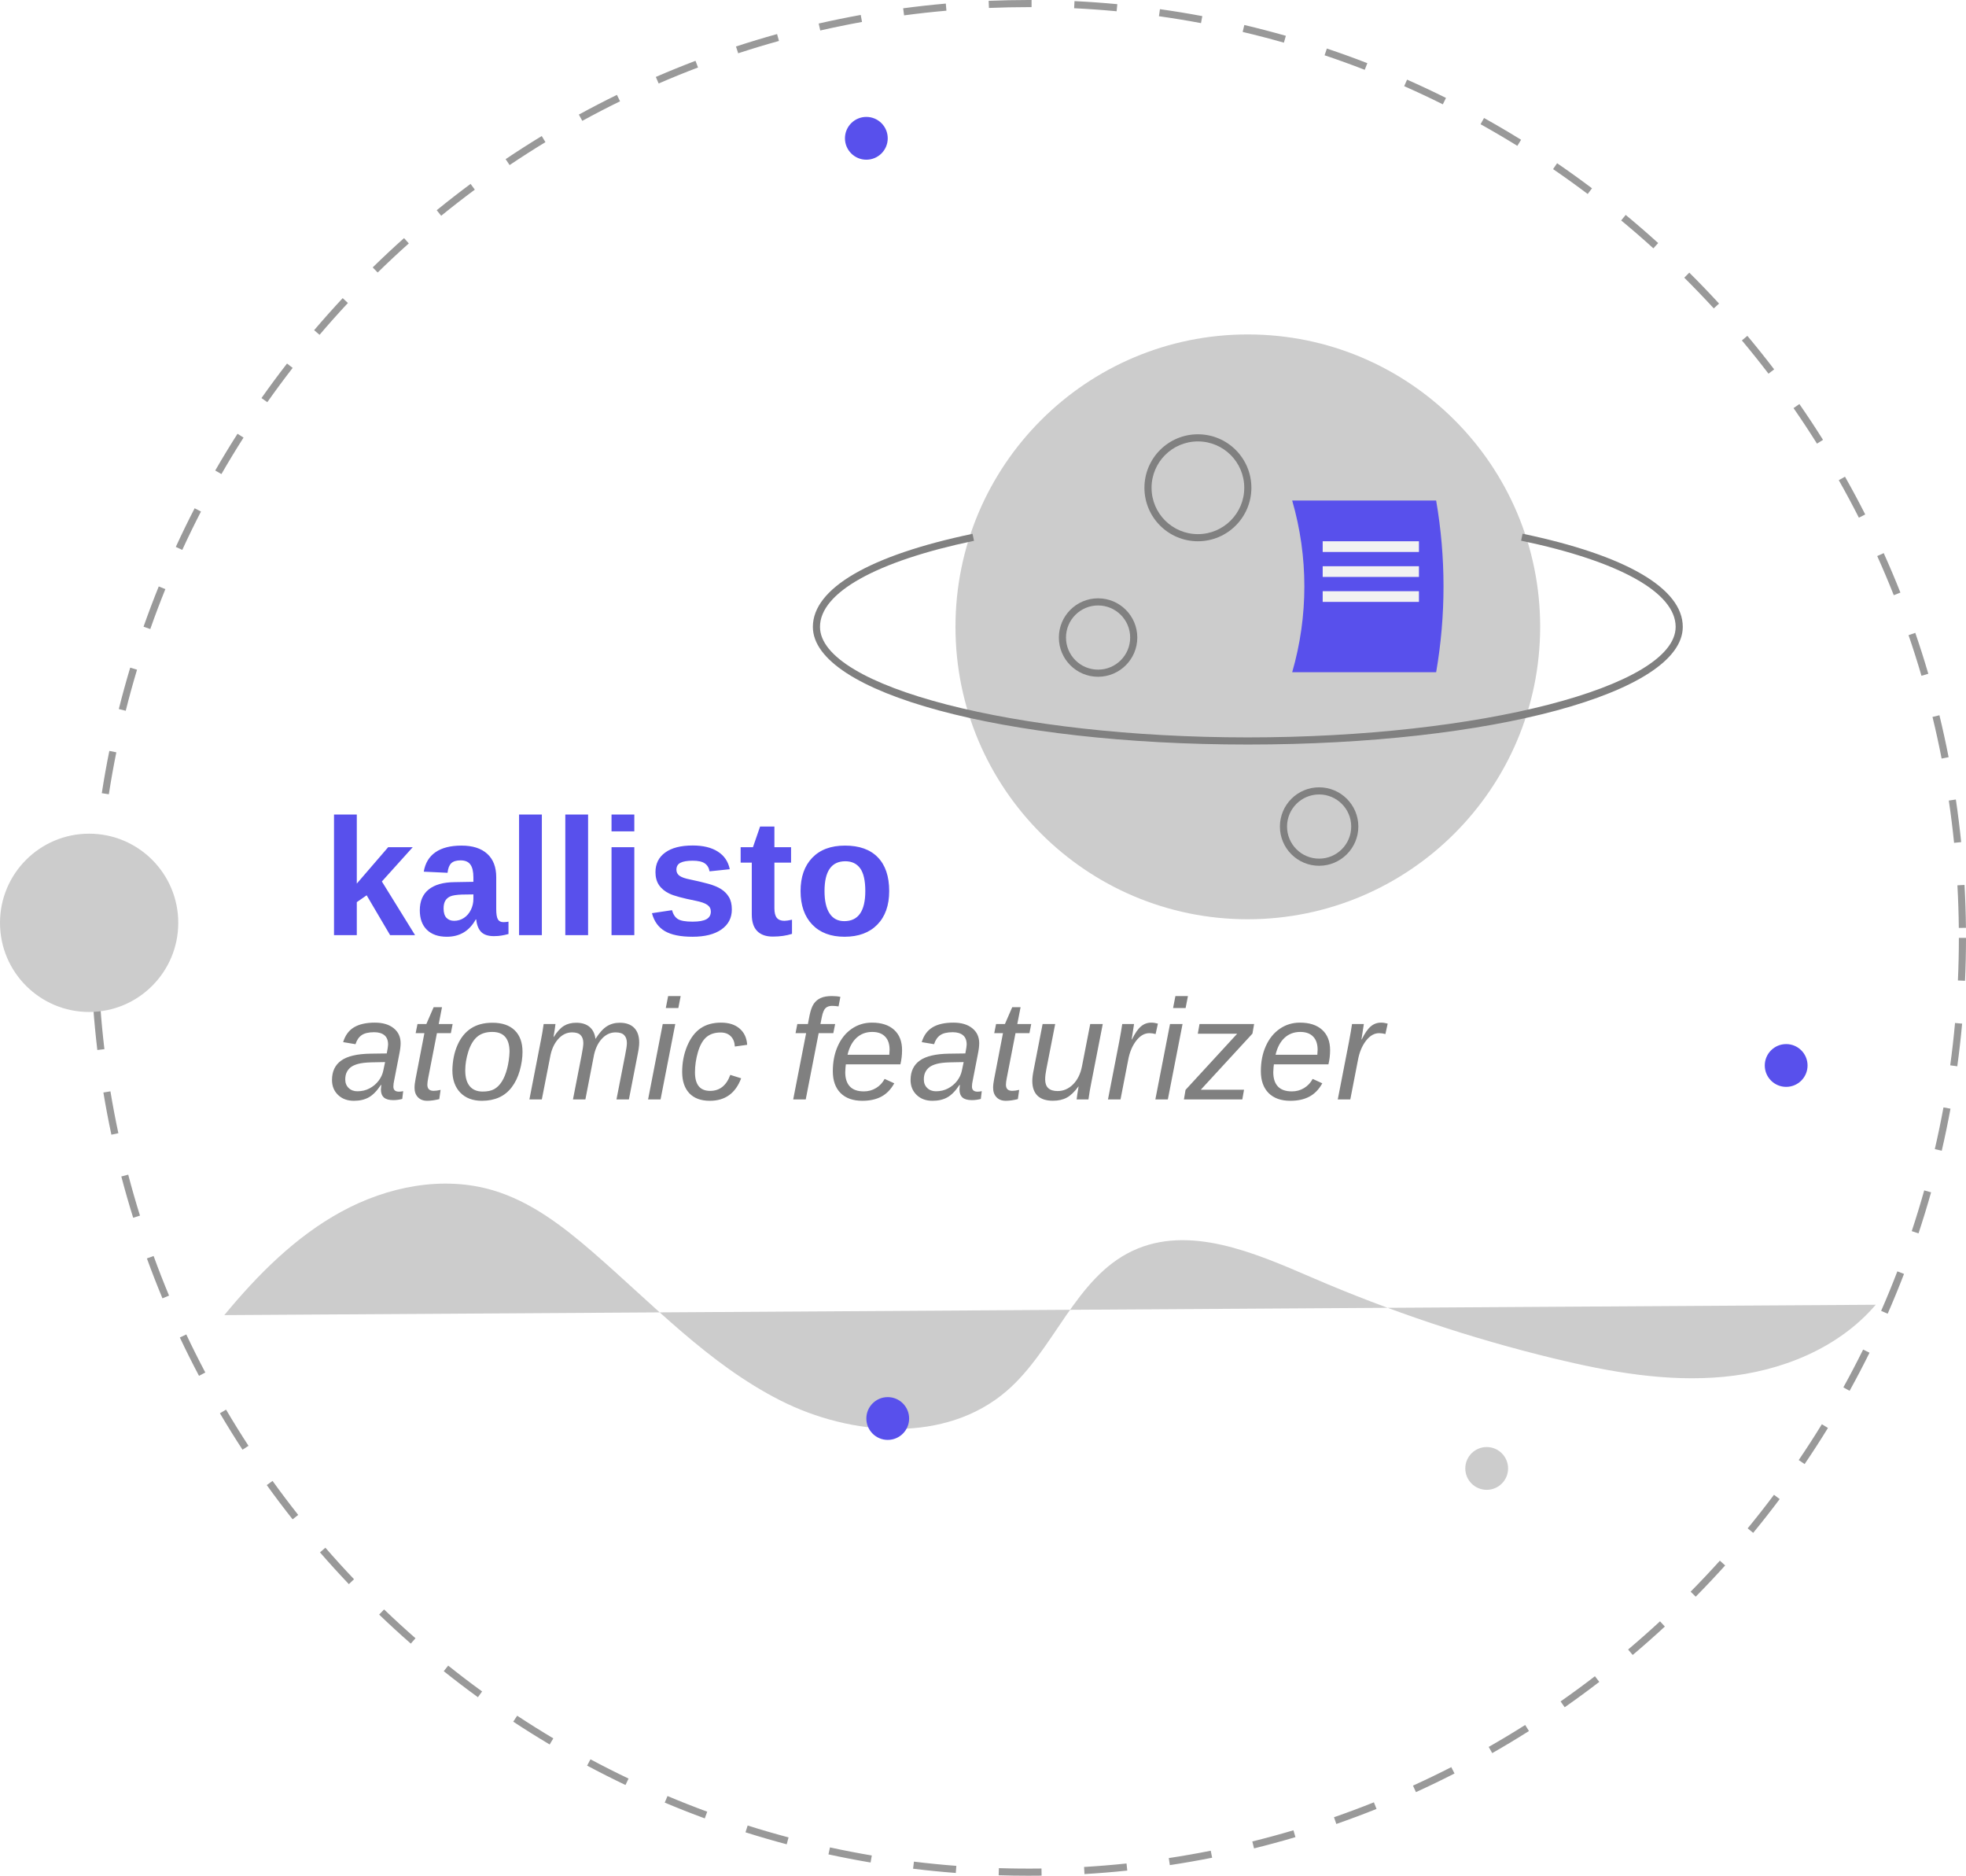
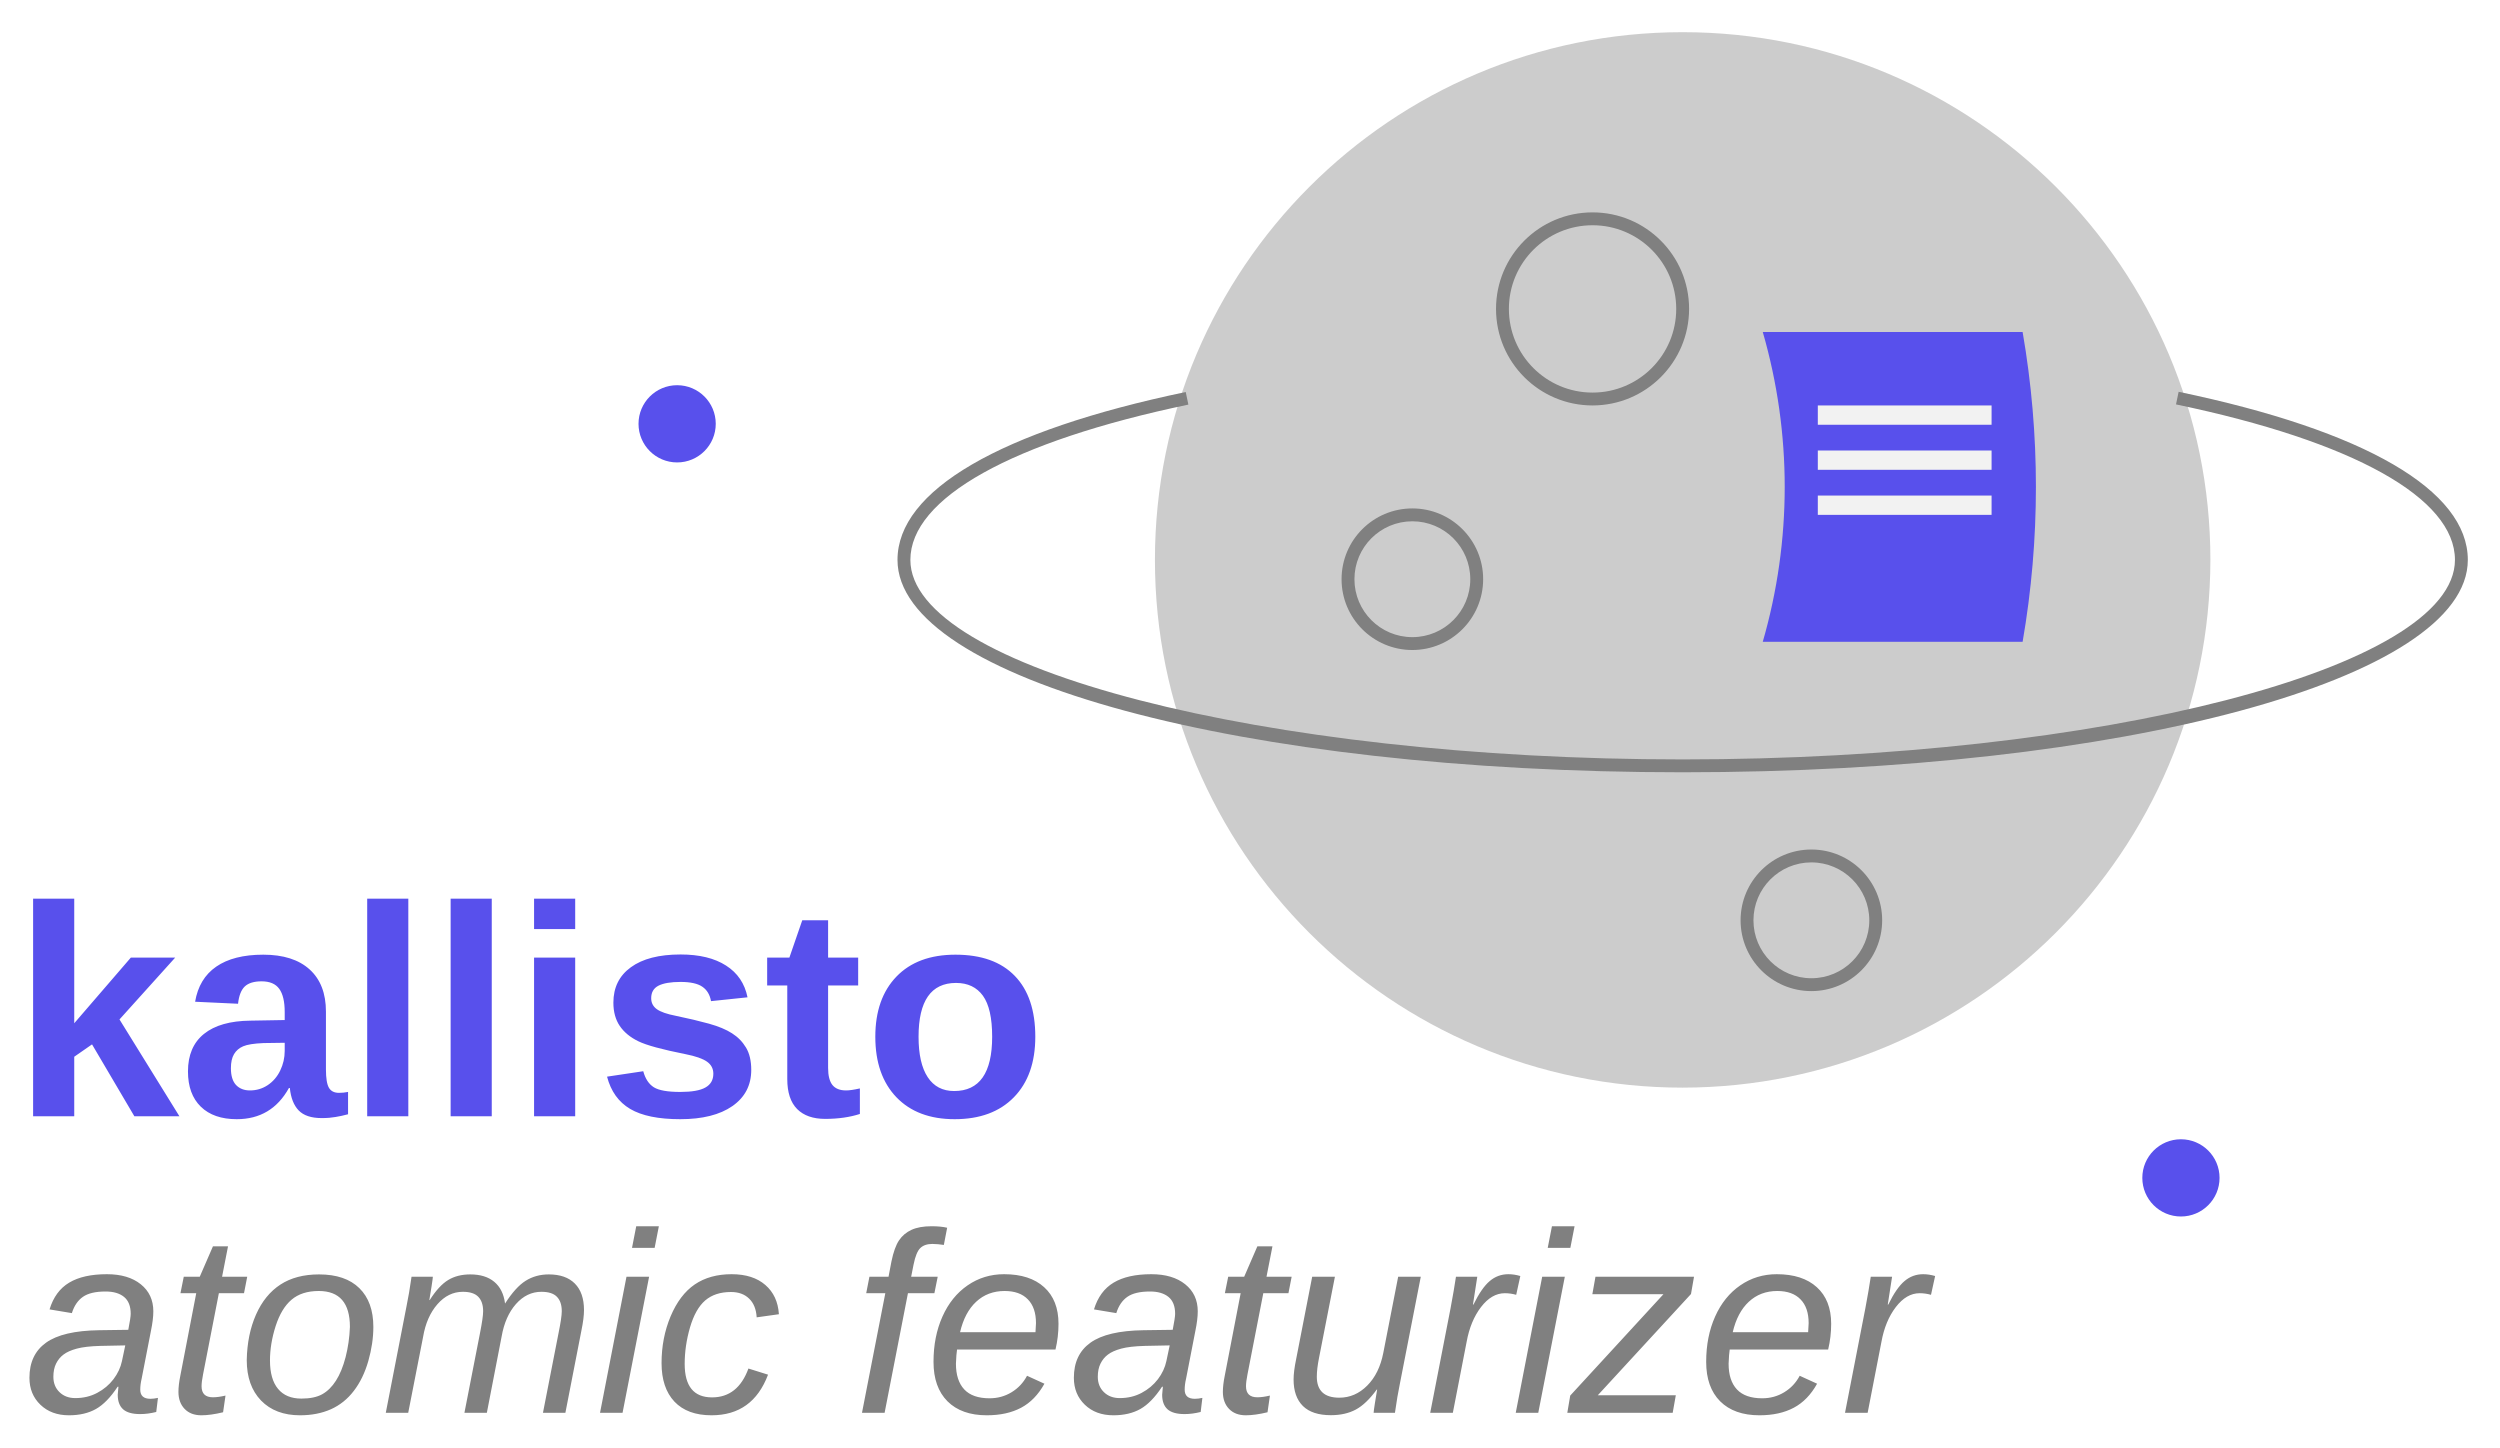
- <svg xmlns="http://www.w3.org/2000/svg" version="1.1" viewBox="0 0 551.441 526" height="526" width="551.441" data-name="Layer 1" id="f23abd52-b008-4a1c-94d1-771ddef2e3a4">
+ <svg xmlns="http://www.w3.org/2000/svg" id="f23abd52-b008-4a1c-94d1-771ddef2e3a4" data-name="Layer 1" width="388.455" height="224.987" viewBox="0 0 388.455 224.987" version="1.1">
  <defs id="defs1027">
    </defs>
-   <path id="path954" fill="#e6e6e6" d="m 350,257.784 a 82,82 0 1 1 82,-82 v 0 a 82.093,82.093 0 0 1 -82,82 z" style="fill:#cccccc" />
-   <circle r="6" id="circle968" fill="#ff6584" cy="298.784" cx="501" style="fill:#5850ec;fill-opacity:1" />
-   <circle id="circle972" fill="#f2f2f2" r="6" cy="411.784" cx="417" style="fill:#cccccc" />
-   <circle id="circle974" fill="#ff6584" r="6" cy="38.784" cx="243" style="fill:#5850ec;fill-opacity:1" />
-   <path id="path976" fill="#cccccc" d="m 336,151.784 a 15,15 0 1 1 15,-15 v 0 a 15.017,15.017 0 0 1 -15,15 z m 0,-28 a 13,13 0 1 0 13,13 13,13 0 0 0 -13,-13 z" style="fill:#808080" />
-   <path id="path978" fill="#cccccc" d="m 308,189.784 a 11,11 0 1 1 11,-11 v 0 a 11.012,11.012 0 0 1 -11,11 z m 0,-20 a 9,9 0 1 0 9,9 9,9 0 0 0 -9,-9 z" style="fill:#808080" />
-   <path id="path980" fill="#cccccc" d="m 370,242.784 a 11,11 0 1 1 11,-11 v 0 a 11.012,11.012 0 0 1 -11,11 z m 0,-20 a 9,9 0 1 0 9,9 v 0 a 9.01,9.01 0 0 0 -9,-9 z" style="fill:#808080" />
-   <path id="path982" fill="#cccccc" d="m 350,208.784 c -68.411,0 -122,-14.495 -122,-33 0,-10.783 15.905,-20.048 44.786,-26.09 l 0.41,1.958 c -27.452,5.743 -43.196,14.539 -43.196,24.132 0,16.804 54.953,31 120,31 65.047,0 120,-14.196 120,-31 0,-9.612 -15.798,-18.419 -43.343,-24.163 l 0.408,-1.958 c 28.977,6.043 44.935,15.319 44.935,26.121 0,18.505 -53.589,33 -122,33 z" style="fill:#808080" />
-   <path id="path984" fill="#e6e6e6" d="m 288.441,526 c -2.774,0 -5.577,-0.044 -8.328,-0.13 l 0.062,-1.998 c 3.95,0.123 7.981,0.157 11.95,0.103 l 0.027,2 q -1.853,0.025 -3.712,0.025 z m 15.745,-0.464 -0.117,-1.996 c 3.956,-0.233 7.963,-0.562 11.909,-0.975 l 0.209,1.988 c -3.977,0.417 -8.014,0.748 -12.001,0.982 z m -36.096,-0.312 c -3.989,-0.306 -8.021,-0.706 -11.982,-1.192 l 0.244,-1.984 c 3.932,0.481 7.932,0.88 11.891,1.183 z m 60.039,-2.199 -0.3,-1.977 c 3.931,-0.597 7.892,-1.289 11.77,-2.06 l 0.39,1.961 c -3.908,0.776 -7.898,1.475 -11.859,2.075 z m -83.935,-0.731 c -3.941,-0.668 -7.919,-1.436 -11.823,-2.283 l 0.424,-1.955 c 3.875,0.842 7.822,1.604 11.733,2.266 z m 107.548,-3.962 -0.48,-1.941 c 3.858,-0.954 7.738,-2.009 11.532,-3.134 l 0.568,1.918 c -3.823,1.134 -7.732,2.196 -11.62,3.157 z m -131.076,-1.146 c -3.866,-1.028 -7.756,-2.159 -11.562,-3.363 l 0.603,-1.906 c 3.778,1.194 7.638,2.316 11.474,3.336 z m 154.158,-5.701 -0.656,-1.889 c 3.744,-1.302 7.51,-2.709 11.194,-4.184 l 0.742,1.857 c -3.712,1.485 -7.507,2.903 -11.28,4.215 z m -177.145,-1.566 c -3.754,-1.38 -7.532,-2.869 -11.228,-4.426 l 0.776,-1.844 c 3.667,1.545 7.416,3.022 11.142,4.393 z m 199.475,-7.368 -0.828,-1.82 c 3.596,-1.634 7.21,-3.378 10.742,-5.184 l 0.91,1.781 c -3.56,1.819 -7.201,3.576 -10.824,5.223 z m -221.71,-1.994 c -3.609,-1.72 -7.231,-3.549 -10.766,-5.438 l 0.942,-1.764 c 3.508,1.874 7.102,3.689 10.684,5.396 z m 243.109,-8.944 -0.99,-1.736 c 3.448,-1.968 6.891,-4.036 10.229,-6.148 l 1.068,1.689 c -3.364,2.129 -6.832,4.214 -10.308,6.195 z m -264.376,-2.418 c -3.433,-2.042 -6.87,-4.195 -10.216,-6.399 l 1.101,-1.67 c 3.32,2.188 6.731,4.324 10.138,6.351 z m 284.699,-10.439 -1.145,-1.639 c 3.247,-2.269 6.487,-4.645 9.631,-7.061 l 1.219,1.586 c -3.167,2.435 -6.433,4.828 -9.705,7.113 z m -304.826,-2.816 c -3.228,-2.345 -6.453,-4.801 -9.585,-7.302 l 1.248,-1.562 c 3.108,2.481 6.309,4.919 9.512,7.245 z m 323.903,-11.846 -1.289,-1.529 c 3.026,-2.554 6.038,-5.215 8.953,-7.91 l 1.357,1.469 c -2.937,2.716 -5.972,5.397 -9.022,7.971 z m -342.728,-3.186 c -3.006,-2.633 -5.993,-5.371 -8.877,-8.14 l 1.385,-1.443 c 2.862,2.748 5.826,5.466 8.81,8.079 z m 360.401,-13.161 -1.424,-1.404 c 2.79,-2.827 5.55,-5.753 8.201,-8.695 l 1.486,1.338 c -2.672,2.966 -5.452,5.913 -8.264,8.762 z M 97.853,444.233 c -2.758,-2.9 -5.482,-5.898 -8.097,-8.91 l 1.511,-1.311 c 2.594,2.989 5.297,5.964 8.035,8.842 z m 393.893,-14.38 -1.545,-1.27 c 2.521,-3.067 5.002,-6.232 7.378,-9.409 l 1.602,1.197 c -2.394,3.201 -4.895,6.392 -7.435,9.481 z M 82.075,426.057 c -2.477,-3.13 -4.916,-6.361 -7.25,-9.604 l 1.623,-1.168 c 2.316,3.218 4.736,6.425 7.195,9.532 z m 424.1,-15.497 -1.654,-1.123 c 2.23,-3.284 4.415,-6.664 6.492,-10.048 l 1.705,1.047 c -2.095,3.409 -4.296,6.815 -6.543,10.124 z m -438.151,-4.029 c -2.179,-3.341 -4.312,-6.778 -6.34,-10.22 l 1.723,-1.016 c 2.013,3.415 4.129,6.827 6.292,10.142 z m 450.766,-16.511 -1.75,-0.967 c 1.92,-3.475 3.785,-7.043 5.546,-10.606 l 1.793,0.887 c -1.774,3.59 -3.654,7.186 -5.589,10.686 z M 55.819,385.815 c -1.865,-3.525 -3.674,-7.143 -5.375,-10.75 l 1.809,-0.854 c 1.689,3.58 3.483,7.17 5.334,10.668 z m 473.651,-17.416 -1.832,-0.803 c 1.594,-3.64 3.124,-7.367 4.549,-11.078 l 1.867,0.717 c -1.436,3.74 -2.979,7.496 -4.584,11.164 z M 45.568,364.083 c -1.533,-3.68 -3.001,-7.444 -4.364,-11.19 l 1.88,-0.684 c 1.352,3.718 2.809,7.453 4.33,11.104 z m 492.551,-18.216 -1.898,-0.629 c 1.248,-3.761 2.426,-7.604 3.5,-11.426 l 1.926,0.541 c -1.083,3.851 -2.271,7.725 -3.527,11.514 z M 37.352,341.484 c -1.19,-3.812 -2.308,-7.705 -3.323,-11.574 l 1.935,-0.508 c 1.007,3.84 2.117,7.704 3.298,11.486 z m 507.286,-18.795 -1.948,-0.453 c 0.895,-3.854 1.714,-7.791 2.434,-11.698 l 1.967,0.361 c -0.725,3.938 -1.55,7.904 -2.452,11.79 z M 31.243,318.195 c -0.834,-3.906 -1.589,-7.886 -2.243,-11.83 l 1.973,-0.328 c 0.65,3.915 1.399,7.864 2.227,11.74 z m 517.752,-19.184 -1.982,-0.271 c 0.538,-3.917 0.992,-7.911 1.351,-11.872 l 1.992,0.18 c -0.361,3.992 -0.819,8.017 -1.36,11.964 z m -521.694,-4.566 c -0.472,-3.959 -0.859,-7.991 -1.151,-11.984 l 1.995,-0.146 c 0.29,3.964 0.674,7.965 1.143,11.895 z m 523.869,-19.409 -1.998,-0.09 c 0.178,-3.963 0.269,-7.982 0.269,-11.946 h 2 c 10e-5,3.994 -0.091,8.044 -0.27,12.036 z M 25.544,270.435 c -0.068,-2.452 -0.103,-4.954 -0.104,-7.435 q 0,-2.309 0.04,-4.608 l 2,0.035 q -0.04,2.282 -0.04,4.573 c 4.9e-4,2.462 0.035,4.945 0.103,7.38 z M 549.426,260.21 c -0.041,-3.965 -0.174,-7.984 -0.394,-11.946 l 1.996,-0.111 c 0.222,3.992 0.355,8.041 0.398,12.036 z m -521.471,-13.723 -1.996,-0.125 c 0.25,-3.996 0.594,-8.032 1.023,-11.997 l 1.988,0.215 c -0.426,3.935 -0.768,7.94 -1.016,11.906 z M 548.097,236.352 c -0.399,-3.943 -0.896,-7.932 -1.477,-11.858 l 1.978,-0.292 c 0.584,3.956 1.085,7.975 1.488,11.948 z m -517.569,-13.618 -1.977,-0.306 c 0.613,-3.957 1.325,-7.944 2.116,-11.854 l 1.96,0.396 c -0.785,3.88 -1.492,7.837 -2.1,11.763 z M 544.602,212.718 c -0.763,-3.901 -1.623,-7.829 -2.559,-11.672 l 1.943,-0.473 c 0.942,3.873 1.81,7.831 2.578,11.761 z M 35.265,199.317 l -1.94,-0.486 c 0.971,-3.874 2.047,-7.779 3.197,-11.609 l 1.915,0.575 c -1.141,3.801 -2.208,7.677 -3.172,11.521 z m 503.685,-9.813 c -1.115,-3.808 -2.334,-7.639 -3.622,-11.387 l 1.891,-0.65 c 1.299,3.777 2.527,7.638 3.651,11.475 z m -496.8,-13.1 -1.887,-0.663 c 1.329,-3.781 2.764,-7.58 4.265,-11.291 l 1.855,0.75 c -1.49,3.683 -2.914,7.453 -4.233,11.204 z M 531.183,166.909 c -1.459,-3.681 -3.022,-7.375 -4.644,-10.979 l 1.824,-0.821 c 1.636,3.633 3.21,7.355 4.68,11.063 z m -480.057,-12.703 -1.817,-0.835 c 1.67,-3.638 3.448,-7.286 5.284,-10.842 l 1.777,0.917 c -1.822,3.53 -3.586,7.15 -5.244,10.76 z m 470.269,-9.036 c -1.79,-3.531 -3.687,-7.069 -5.637,-10.515 l 1.74,-0.985 c 1.966,3.473 3.876,7.038 5.68,10.596 z m -459.292,-12.229 -1.733,-0.998 c 1.995,-3.464 4.099,-6.932 6.254,-10.306 l 1.686,1.076 c -2.138,3.349 -4.226,6.79 -6.206,10.228 z m 447.542,-8.535 c -2.113,-3.364 -4.326,-6.716 -6.577,-9.962 l 1.643,-1.14 c 2.269,3.271 4.499,6.648 6.628,10.038 z m -434.668,-11.624 -1.635,-1.152 c 2.306,-3.27 4.716,-6.529 7.167,-9.688 l 1.58,1.226 c -2.431,3.135 -4.824,6.369 -7.112,9.614 z m 421.064,-7.992 c -2.41,-3.157 -4.92,-6.295 -7.462,-9.327 l 1.533,-1.285 c 2.561,3.056 5.09,6.217 7.519,9.398 z M 89.63,93.891 88.108,92.594 c 2.587,-3.039 5.284,-6.064 8.015,-8.991 l 1.462,1.364 c -2.71,2.905 -5.386,5.907 -7.955,8.923 z M 480.7,86.483 c -2.687,-2.924 -5.474,-5.823 -8.282,-8.614 l 1.41,-1.419 c 2.83,2.813 5.638,5.733 8.345,8.679 z m -374.765,-10.064 -1.398,-1.43 c 2.86,-2.798 5.819,-5.564 8.795,-8.221 l 1.332,1.492 c -2.954,2.637 -5.891,5.382 -8.729,8.159 z m 357.818,-6.78 c -2.944,-2.67 -5.984,-5.304 -9.035,-7.828 l 1.275,-1.541 c 3.073,2.543 6.137,5.197 9.104,7.888 z M 123.753,60.507 l -1.263,-1.551 c 3.093,-2.519 6.29,-5.003 9.502,-7.384 l 1.191,1.606 c -3.188,2.363 -6.361,4.829 -9.431,7.329 z M 445.335,54.4 c -3.177,-2.392 -6.445,-4.739 -9.715,-6.976 l 1.129,-1.65 c 3.295,2.253 6.588,4.618 9.789,7.029 z m -302.399,-8.11 -1.116,-1.659 c 3.311,-2.228 6.719,-4.409 10.13,-6.484 l 1.039,1.709 c -3.385,2.06 -6.768,4.225 -10.053,6.435 z m 282.659,-5.391 c -3.38,-2.092 -6.851,-4.131 -10.315,-6.062 l 0.973,-1.747 c 3.492,1.945 6.989,4 10.396,6.107 z m -262.271,-7.01 -0.96,-1.755 c 3.502,-1.917 7.094,-3.776 10.674,-5.527 l 0.879,1.797 c -3.553,1.738 -7.117,3.583 -10.593,5.485 z m 241.37,-4.634 c -3.559,-1.773 -7.204,-3.486 -10.835,-5.091 l 0.809,-1.829 c 3.659,1.617 7.333,3.343 10.919,5.13 z m -219.948,-5.844 -0.795,-1.835 c 3.66,-1.586 7.404,-3.108 11.128,-4.522 l 0.71,1.87 c -3.695,1.403 -7.411,2.913 -11.043,4.487 z m 198.052,-3.834 c -3.703,-1.436 -7.493,-2.806 -11.266,-4.072 l 0.637,-1.896 c 3.801,1.276 7.62,2.656 11.352,4.104 z m -175.743,-4.637 -0.623,-1.9 c 3.801,-1.246 7.679,-2.419 11.525,-3.486 l 0.535,1.927 c -3.817,1.059 -7.666,2.223 -11.437,3.46 z m 153.063,-2.974 c -3.814,-1.087 -7.705,-2.1 -11.563,-3.01 l 0.459,-1.946 c 3.889,0.916 7.809,1.937 11.653,3.032 z m -130.042,-3.416 -0.445,-1.95 c 3.896,-0.89 7.866,-1.701 11.797,-2.41 l 0.355,1.968 c -3.902,0.704 -7.84,1.509 -11.707,2.392 z M 336.863,6.483 c -3.895,-0.731 -7.861,-1.381 -11.791,-1.933 l 0.277,-1.98 c 3.96,0.556 7.958,1.211 11.883,1.948 z M 253.587,4.307 253.323,2.325 c 3.959,-0.528 7.985,-0.973 11.967,-1.319 l 0.174,1.992 c -3.951,0.345 -7.946,0.785 -11.876,1.31 z M 313.204,3.16 C 309.264,2.789 305.254,2.502 301.285,2.311 l 0.098,-1.998 c 3.999,0.194 8.039,0.482 12.009,0.856 z m -35.814,-0.929 -0.084,-1.998 C 280.981,0.079 284.727,9.9e-4 288.441,0 l 0.905,0.002 -0.006,2 L 288.441,2 c -3.686,10e-4 -7.404,0.079 -11.052,0.23 z" style="fill:#999999" />
-   <path id="path986" fill="#e6e6e6" d="m 62.914,368.789 c 9.366,-11.33 19.941,-21.981 32.848,-29.018 12.907,-7.037 28.455,-10.159 42.547,-5.975 10.52,3.124 19.486,9.996 27.784,17.176 17.002,14.712 32.679,31.555 52.733,41.721 20.054,10.166 46.478,12.063 63.511,-2.612 13.481,-11.615 19.228,-31.732 35.327,-39.313 15.869,-7.473 34.27,0.552 50.373,7.506 a 421.23,421.23 0 0 0 67.648,22.63 c 15.66,3.799 31.791,6.711 47.832,5.183 16.041,-1.528 32.142,-7.95 42.604,-20.205" style="fill:#cccccc" />
-   <path id="path990" fill="#6c63ff" d="m 362.446,188.507 h 40.377 a 141.219,141.219 0 0 0 0,-48.141 h -40.377 a 86.622,86.622 0 0 1 0,48.141 z" style="fill:#5850ec;fill-opacity:1" />
-   <rect id="rect996" fill="#f2f2f2" height="3" width="27" y="151.784" x="371" />
-   <rect id="rect998" fill="#f2f2f2" height="3" width="27" y="165.784" x="371" />
-   <rect id="rect1000" fill="#f2f2f2" height="3" width="27" y="158.784" x="371" />
-   <circle id="circle1014" fill="#ff6584" r="6" cy="397.784" cx="249" style="fill:#5850ec;fill-opacity:1" />
-   <text xml:space="preserve" style="font-style:normal;font-weight:normal;font-size:46.667px;line-height:1.25;font-family:sans-serif;opacity:1;fill:#5850ec;fill-opacity:1;stroke:none" x="90.423" y="262.234" id="text919">
-     <tspan id="tspan917" x="90.423" y="262.234" style="font-style:normal;font-variant:normal;font-weight:bold;font-stretch:normal;font-size:46.667px;font-family:Arial;-inkscape-font-specification:'Arial Bold';fill:#5850ec;fill-opacity:1">kallisto</tspan>
+   <path style="fill:#cccccc" d="m 261.455,169 a 82,82 0 1 1 82,-82 v 0 a 82.093,82.093 0 0 1 -82,82 z" fill="#e6e6e6" id="path954" />
+   <circle style="fill:#5850ec;fill-opacity:1" cx="338.878" cy="183.022" fill="#ff6584" id="circle968" r="6" />
+   <circle style="fill:#5850ec;fill-opacity:1" cx="105.214" cy="65.854" r="6" fill="#ff6584" id="circle974" />
+   <path style="fill:#808080" d="m 247.455,63 a 15,15 0 1 1 15,-15 v 0 a 15.017,15.017 0 0 1 -15,15 z m 0,-28 a 13,13 0 1 0 13,13 13,13 0 0 0 -13,-13 z" fill="#cccccc" id="path976" />
+   <path style="fill:#808080" d="m 219.455,101 a 11,11 0 1 1 11,-11 v 0 a 11.012,11.012 0 0 1 -11,11 z m 0,-20 a 9,9 0 1 0 9,9 9,9 0 0 0 -9,-9 z" fill="#cccccc" id="path978" />
+   <path style="fill:#808080" d="m 281.455,154 a 11,11 0 1 1 11,-11 v 0 a 11.012,11.012 0 0 1 -11,11 z m 0,-20 a 9,9 0 1 0 9,9 v 0 a 9.01,9.01 0 0 0 -9,-9 z" fill="#cccccc" id="path980" />
+   <path style="fill:#808080" d="m 261.455,120 c -68.411,0 -122,-14.495 -122,-33 0,-10.783 15.905,-20.048 44.786,-26.09 l 0.41,1.958 c -27.452,5.743 -43.196,14.539 -43.196,24.132 0,16.804 54.953,31 120,31 65.047,0 120,-14.196 120,-31 0,-9.612 -15.798,-18.419 -43.343,-24.163 l 0.408,-1.958 c 28.977,6.043 44.935,15.319 44.935,26.121 0,18.505 -53.589,33 -122,33 z" fill="#cccccc" id="path982" />
+   <path style="fill:#5850ec;fill-opacity:1" d="m 273.901,99.724 h 40.377 a 141.219,141.219 0 0 0 0,-48.141 h -40.377 a 86.622,86.622 0 0 1 0,48.141 z" fill="#6c63ff" id="path990" />
+   <rect x="282.455" y="63" width="27" height="3" fill="#f2f2f2" id="rect996" />
+   <rect x="282.455" y="77" width="27" height="3" fill="#f2f2f2" id="rect998" />
+   <rect x="282.455" y="70" width="27" height="3" fill="#f2f2f2" id="rect1000" />
+   <text id="text919" y="173.45" x="1.878" style="font-style:normal;font-weight:normal;font-size:46.667px;line-height:1.25;font-family:sans-serif;opacity:1;fill:#5850ec;fill-opacity:1;stroke:none" xml:space="preserve">
+     <tspan style="font-style:normal;font-variant:normal;font-weight:bold;font-stretch:normal;font-size:46.667px;font-family:Arial;-inkscape-font-specification:'Arial Bold';fill:#5850ec;fill-opacity:1" y="173.45" x="1.878" id="tspan917">kallisto</tspan>
  </text>
-   <text id="text919-9" y="308.302" x="92.214" style="font-style:normal;font-weight:normal;font-size:40px;line-height:1.25;font-family:sans-serif;fill:#b3b3b3;fill-opacity:1;stroke:none" xml:space="preserve">
-     <tspan style="font-style:italic;font-variant:normal;font-weight:normal;font-stretch:normal;font-size:40px;font-family:Arial;-inkscape-font-specification:'Arial Italic';fill:#808080;fill-opacity:1" y="308.302" x="92.214" id="tspan917-1">atomic featurizer</tspan>
+   <text xml:space="preserve" style="font-style:normal;font-weight:normal;font-size:40px;line-height:1.25;font-family:sans-serif;fill:#b3b3b3;fill-opacity:1;stroke:none" x="3.669" y="219.518" id="text919-9">
+     <tspan id="tspan917-1" x="3.669" y="219.518" style="font-style:italic;font-variant:normal;font-weight:normal;font-stretch:normal;font-size:40px;font-family:Arial;-inkscape-font-specification:'Arial Italic';fill:#808080;fill-opacity:1">atomic featurizer</tspan>
  </text>
-   <g id="layer2" />
-   <g id="layer1">
-     <circle id="circle966" fill="#e6e6e6" r="25" cy="258.784" cx="25" style="fill:#cccccc" />
-   </g>
+   <g transform="translate(-88.54513,-88.78363)" id="layer2" />
+   <g transform="translate(-88.54513,-88.78363)" id="layer1" />
</svg>
